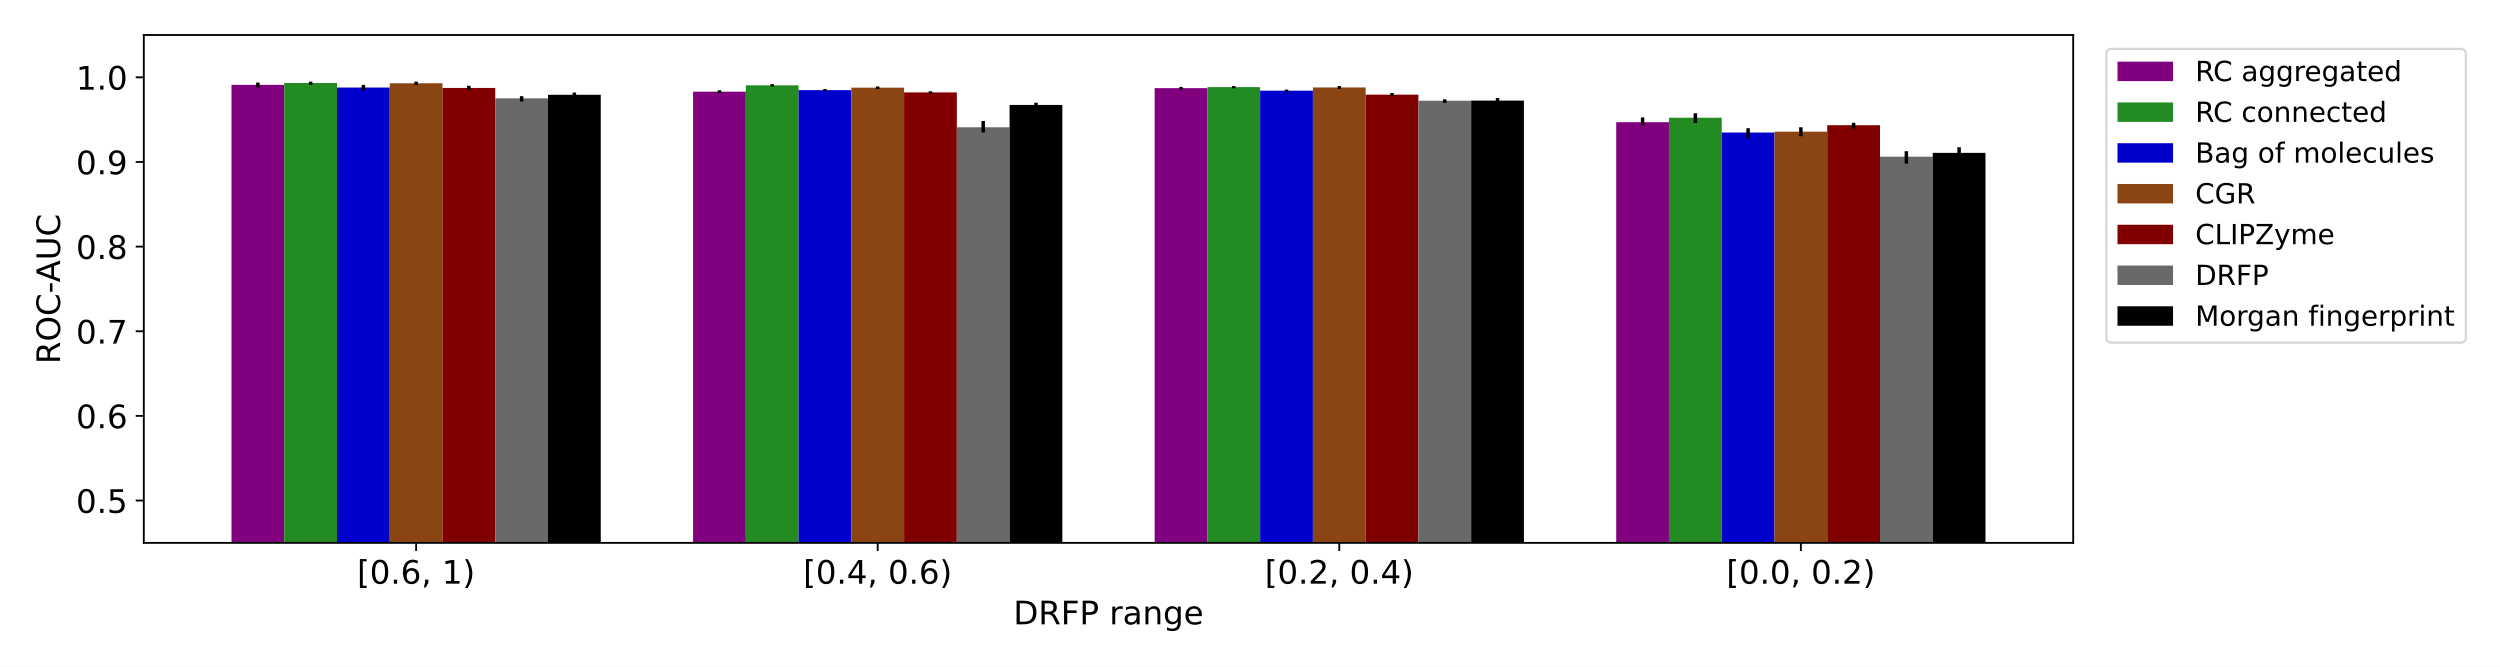
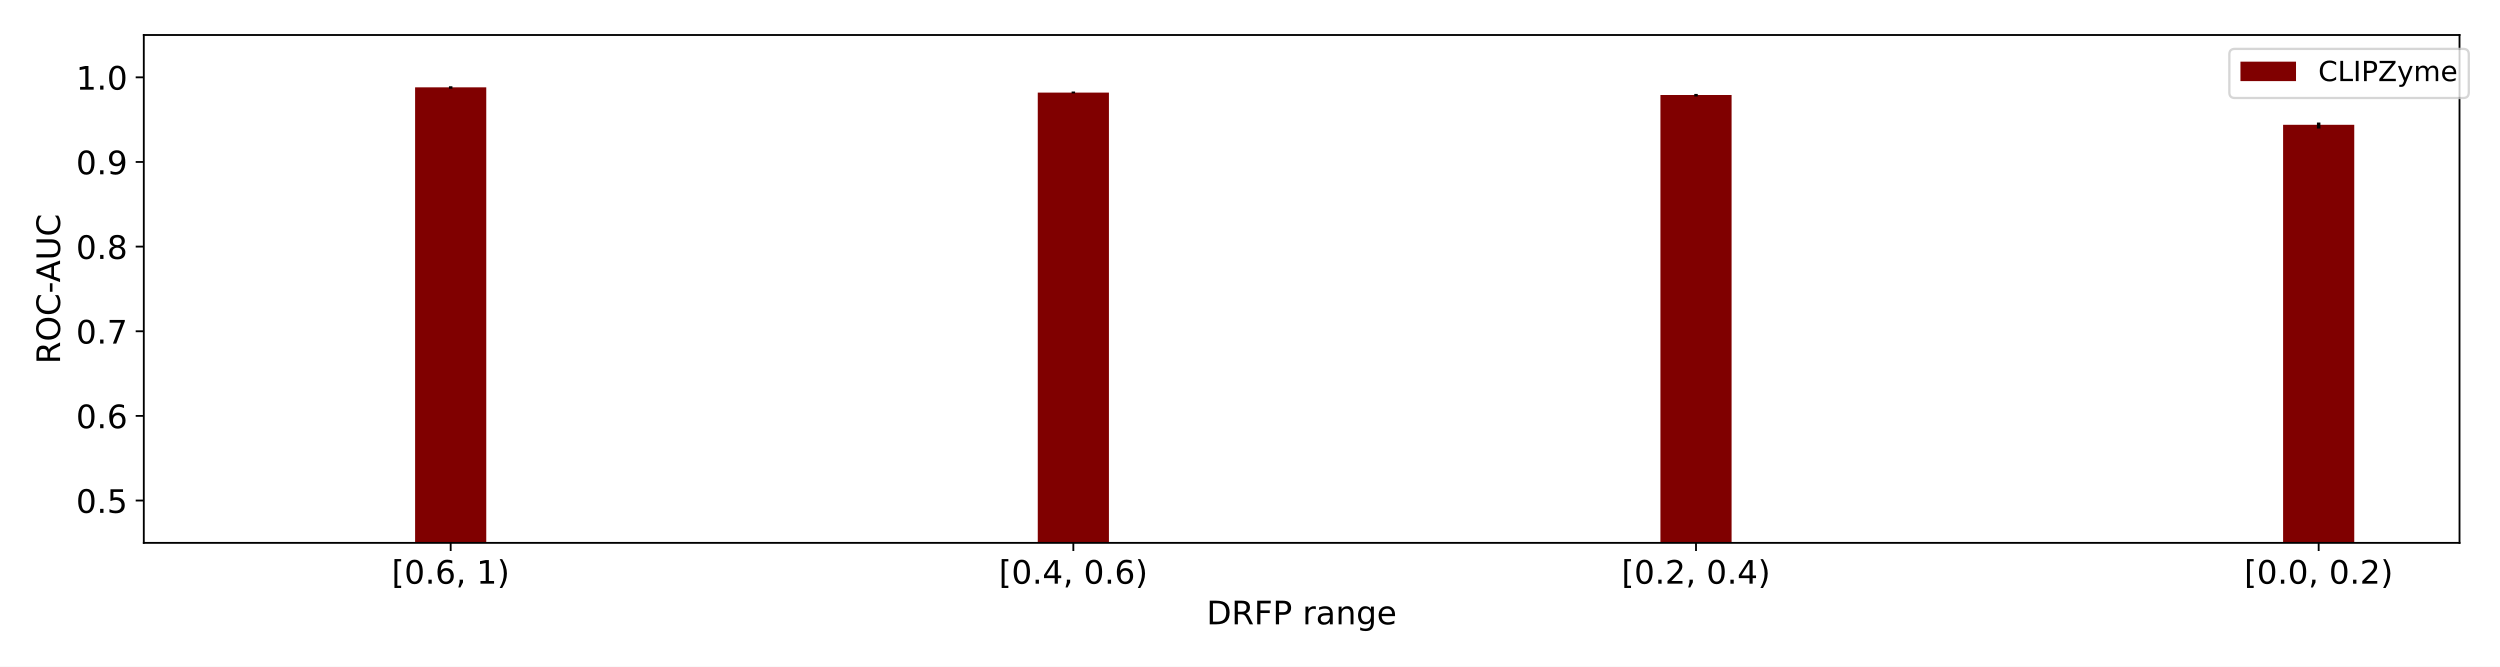
<svg xmlns="http://www.w3.org/2000/svg" xmlns:xlink="http://www.w3.org/1999/xlink" width="1080pt" height="288pt" viewBox="0 0 1080 288" version="1.1">
  <defs>
    <style type="text/css">*{stroke-linejoin: round; stroke-linecap: butt}</style>
  </defs>
  <g id="figure_1">
    <g id="patch_1">
      <path d="M 0 288  L 1080 288  L 1080 0  L 0 0  z " style="fill: #ffffff" />
    </g>
    <g id="axes_1">
      <g id="patch_2">
-         <path d="M 62.12 234.52  L 895.62 234.52  L 895.62 15.12  L 62.12 15.12  z " style="fill: #ffffff" />
+         <path d="M 62.12 234.52  L 1062.51 234.52  L 1062.51 15.12  L 62.12 15.12  z " style="fill: #ffffff" />
      </g>
      <g id="patch_3">
-         <path d="M 698.212 399.07  L 721.001 399.07  L 721.001 52.804  L 698.212 52.804  z " clip-path="url(#p84924cf7bd)" style="fill: #800080" />
+         <path d="M 986.296 399.07  L 1017.038 399.07  L 1017.038 53.912  L 986.296 53.912  z " clip-path="url(#p7d6e4e4ee0)" style="fill: #800000" />
      </g>
      <g id="patch_4">
-         <path d="M 721.001 399.07  L 743.79 399.07  L 743.79 50.875  L 721.001 50.875  z " clip-path="url(#p84924cf7bd)" style="fill: #228b22" />
+         <path d="M 717.305 399.07  L 748.047 399.07  L 748.047 41.035  L 717.305 41.035  z " clip-path="url(#p7d6e4e4ee0)" style="fill: #800000" />
      </g>
      <g id="patch_5">
-         <path d="M 743.79 399.07  L 766.578 399.07  L 766.578 57.248  L 743.79 57.248  z " clip-path="url(#p84924cf7bd)" style="fill: #0000cd" />
+         <path d="M 448.314 399.07  L 479.056 399.07  L 479.056 40.007  L 448.314 40.007  z " clip-path="url(#p7d6e4e4ee0)" style="fill: #800000" />
      </g>
      <g id="patch_6">
-         <path d="M 766.578 399.07  L 789.367 399.07  L 789.367 56.875  L 766.578 56.875  z " clip-path="url(#p84924cf7bd)" style="fill: #8b4513" />
+         <path d="M 179.323 399.07  L 210.065 399.07  L 210.065 37.727  L 179.323 37.727  z " clip-path="url(#p7d6e4e4ee0)" style="fill: #800000" />
      </g>
      <g id="patch_7">
-         <path d="M 789.367 399.07  L 812.156 399.07  L 812.156 54.09  L 789.367 54.09  z " clip-path="url(#p84924cf7bd)" style="fill: #800000" />
-       </g>
-       <g id="patch_8">
-         <path d="M 812.156 399.07  L 834.945 399.07  L 834.945 67.692  L 812.156 67.692  z " clip-path="url(#p84924cf7bd)" style="fill: #696969" />
-       </g>
-       <g id="patch_9">
-         <path d="M 834.945 399.07  L 857.734 399.07  L 857.734 66.034  L 834.945 66.034  z " clip-path="url(#p84924cf7bd)" />
-       </g>
-       <g id="patch_10">
-         <path d="M 498.81 399.07  L 521.599 399.07  L 521.599 38.067  L 498.81 38.067  z " clip-path="url(#p84924cf7bd)" style="fill: #800080" />
-       </g>
-       <g id="patch_11">
-         <path d="M 521.599 399.07  L 544.388 399.07  L 544.388 37.631  L 521.599 37.631  z " clip-path="url(#p84924cf7bd)" style="fill: #228b22" />
-       </g>
-       <g id="patch_12">
-         <path d="M 544.388 399.07  L 567.177 399.07  L 567.177 39.172  L 544.388 39.172  z " clip-path="url(#p84924cf7bd)" style="fill: #0000cd" />
-       </g>
-       <g id="patch_13">
-         <path d="M 567.177 399.07  L 589.965 399.07  L 589.965 37.776  L 567.177 37.776  z " clip-path="url(#p84924cf7bd)" style="fill: #8b4513" />
-       </g>
-       <g id="patch_14">
-         <path d="M 589.965 399.07  L 612.754 399.07  L 612.754 40.893  L 589.965 40.893  z " clip-path="url(#p84924cf7bd)" style="fill: #800000" />
-       </g>
-       <g id="patch_15">
-         <path d="M 612.754 399.07  L 635.543 399.07  L 635.543 43.509  L 612.754 43.509  z " clip-path="url(#p84924cf7bd)" style="fill: #696969" />
-       </g>
-       <g id="patch_16">
-         <path d="M 635.543 399.07  L 658.332 399.07  L 658.332 43.463  L 635.543 43.463  z " clip-path="url(#p84924cf7bd)" />
-       </g>
-       <g id="patch_17">
-         <path d="M 299.408 399.07  L 322.197 399.07  L 322.197 39.599  L 299.408 39.599  z " clip-path="url(#p84924cf7bd)" style="fill: #800080" />
-       </g>
-       <g id="patch_18">
-         <path d="M 322.197 399.07  L 344.986 399.07  L 344.986 36.864  L 322.197 36.864  z " clip-path="url(#p84924cf7bd)" style="fill: #228b22" />
-       </g>
-       <g id="patch_19">
-         <path d="M 344.986 399.07  L 367.775 399.07  L 367.775 38.934  L 344.986 38.934  z " clip-path="url(#p84924cf7bd)" style="fill: #0000cd" />
-       </g>
-       <g id="patch_20">
-         <path d="M 367.775 399.07  L 390.563 399.07  L 390.563 37.882  L 367.775 37.882  z " clip-path="url(#p84924cf7bd)" style="fill: #8b4513" />
-       </g>
-       <g id="patch_21">
-         <path d="M 390.563 399.07  L 413.352 399.07  L 413.352 39.915  L 390.563 39.915  z " clip-path="url(#p84924cf7bd)" style="fill: #800000" />
-       </g>
-       <g id="patch_22">
-         <path d="M 413.352 399.07  L 436.141 399.07  L 436.141 54.993  L 413.352 54.993  z " clip-path="url(#p84924cf7bd)" style="fill: #696969" />
-       </g>
-       <g id="patch_23">
-         <path d="M 436.141 399.07  L 458.93 399.07  L 458.93 45.342  L 436.141 45.342  z " clip-path="url(#p84924cf7bd)" />
-       </g>
-       <g id="patch_24">
-         <path d="M 100.006 399.07  L 122.795 399.07  L 122.795 36.672  L 100.006 36.672  z " clip-path="url(#p84924cf7bd)" style="fill: #800080" />
-       </g>
-       <g id="patch_25">
-         <path d="M 122.795 399.07  L 145.584 399.07  L 145.584 35.864  L 122.795 35.864  z " clip-path="url(#p84924cf7bd)" style="fill: #228b22" />
-       </g>
-       <g id="patch_26">
-         <path d="M 145.584 399.07  L 168.373 399.07  L 168.373 37.809  L 145.584 37.809  z " clip-path="url(#p84924cf7bd)" style="fill: #0000cd" />
-       </g>
-       <g id="patch_27">
-         <path d="M 168.373 399.07  L 191.162 399.07  L 191.162 35.985  L 168.373 35.985  z " clip-path="url(#p84924cf7bd)" style="fill: #8b4513" />
-       </g>
-       <g id="patch_28">
-         <path d="M 191.162 399.07  L 213.95 399.07  L 213.95 37.978  L 191.162 37.978  z " clip-path="url(#p84924cf7bd)" style="fill: #800000" />
-       </g>
-       <g id="patch_29">
-         <path d="M 213.95 399.07  L 236.739 399.07  L 236.739 42.492  L 213.95 42.492  z " clip-path="url(#p84924cf7bd)" style="fill: #696969" />
-       </g>
-       <g id="patch_30">
-         <path d="M 236.739 399.07  L 259.528 399.07  L 259.528 40.949  L 236.739 40.949  z " clip-path="url(#p84924cf7bd)" />
-       </g>
-       <g id="patch_31">
-         <path d="M 115.199 399.07  L 267.124 399.07  L 267.124 399.07  L 115.199 399.07  z " clip-path="url(#p84924cf7bd)" style="fill: #800080" />
-       </g>
-       <g id="patch_32">
-         <path d="M 115.199 399.07  L 267.124 399.07  L 267.124 399.07  L 115.199 399.07  z " clip-path="url(#p84924cf7bd)" style="fill: #228b22" />
-       </g>
-       <g id="patch_33">
-         <path d="M 115.199 399.07  L 267.124 399.07  L 267.124 399.07  L 115.199 399.07  z " clip-path="url(#p84924cf7bd)" style="fill: #0000cd" />
-       </g>
-       <g id="patch_34">
-         <path d="M 115.199 399.07  L 267.124 399.07  L 267.124 399.07  L 115.199 399.07  z " clip-path="url(#p84924cf7bd)" style="fill: #8b4513" />
-       </g>
-       <g id="patch_35">
-         <path d="M 115.199 399.07  L 267.124 399.07  L 267.124 399.07  L 115.199 399.07  z " clip-path="url(#p84924cf7bd)" style="fill: #800000" />
-       </g>
-       <g id="patch_36">
-         <path d="M 115.199 399.07  L 267.124 399.07  L 267.124 399.07  L 115.199 399.07  z " clip-path="url(#p84924cf7bd)" style="fill: #696969" />
-       </g>
-       <g id="patch_37">
-         <path d="M 115.199 399.07  L 267.124 399.07  L 267.124 399.07  L 115.199 399.07  z " clip-path="url(#p84924cf7bd)" />
+         <path d="M 107.592 399.07  L 312.538 399.07  L 312.538 399.07  L 107.592 399.07  z " clip-path="url(#p7d6e4e4ee0)" style="fill: #800000" />
      </g>
      <g id="matplotlib.axis_1">
        <g id="xtick_1">
          <g id="line2d_1">
            <defs>
-               <path id="m22690e7df3" d="M 0 0  L 0 3.5  " style="stroke: #000000; stroke-width: 0.8" />
-             </defs>
-             <g>
-               <use xlink:href="#m22690e7df3" x="179.767" y="234.52" style="stroke: #000000; stroke-width: 0.8" />
+               <path id="m04226df6e1" d="M 0 0  L 0 3.5  " style="stroke: #000000; stroke-width: 0.8" />
+             </defs>
+             <g>
+               <use xlink:href="#m04226df6e1" x="194.694" y="234.52" style="stroke: #000000; stroke-width: 0.8" />
            </g>
          </g>
          <g id="text_1">
-             <g transform="translate(154.2696 252.1578) scale(0.14 -0.14)">
+             <g transform="translate(169.1966 252.1578) scale(0.14 -0.14)">
              <defs>
                <path id="DejaVuSans-5b" d="M 550 4863  L 1875 4863  L 1875 4416  L 1125 4416  L 1125 -397  L 1875 -397  L 1875 -844  L 550 -844  L 550 4863  z " transform="scale(0.015625)" />
                <path id="DejaVuSans-30" d="M 2034 4250  Q 1547 4250 1301 3770  Q 1056 3291 1056 2328  Q 1056 1369 1301 889  Q 1547 409 2034 409  Q 2525 409 2770 889  Q 3016 1369 3016 2328  Q 3016 3291 2770 3770  Q 2525 4250 2034 4250  z M 2034 4750  Q 2819 4750 3233 4129  Q 3647 3509 3647 2328  Q 3647 1150 3233 529  Q 2819 -91 2034 -91  Q 1250 -91 836 529  Q 422 1150 422 2328  Q 422 3509 836 4129  Q 1250 4750 2034 4750  z " transform="scale(0.015625)" />
                <path id="DejaVuSans-2e" d="M 684 794  L 1344 794  L 1344 0  L 684 0  L 684 794  z " transform="scale(0.015625)" />
                <path id="DejaVuSans-36" d="M 2113 2584  Q 1688 2584 1439 2293  Q 1191 2003 1191 1497  Q 1191 994 1439 701  Q 1688 409 2113 409  Q 2538 409 2786 701  Q 3034 994 3034 1497  Q 3034 2003 2786 2293  Q 2538 2584 2113 2584  z M 3366 4563  L 3366 3988  Q 3128 4100 2886 4159  Q 2644 4219 2406 4219  Q 1781 4219 1451 3797  Q 1122 3375 1075 2522  Q 1259 2794 1537 2939  Q 1816 3084 2150 3084  Q 2853 3084 3261 2657  Q 3669 2231 3669 1497  Q 3669 778 3244 343  Q 2819 -91 2113 -91  Q 1303 -91 875 529  Q 447 1150 447 2328  Q 447 3434 972 4092  Q 1497 4750 2381 4750  Q 2619 4750 2861 4703  Q 3103 4656 3366 4563  z " transform="scale(0.015625)" />
                <path id="DejaVuSans-2c" d="M 750 794  L 1409 794  L 1409 256  L 897 -744  L 494 -744  L 750 256  L 750 794  z " transform="scale(0.015625)" />
                <path id="DejaVuSans-20" transform="scale(0.015625)" />
                <path id="DejaVuSans-31" d="M 794 531  L 1825 531  L 1825 4091  L 703 3866  L 703 4441  L 1819 4666  L 2450 4666  L 2450 531  L 3481 531  L 3481 0  L 794 0  L 794 531  z " transform="scale(0.015625)" />
                <path id="DejaVuSans-29" d="M 513 4856  L 1013 4856  Q 1481 4119 1714 3412  Q 1947 2706 1947 2009  Q 1947 1309 1714 600  Q 1481 -109 1013 -844  L 513 -844  Q 928 -128 1133 580  Q 1338 1288 1338 2009  Q 1338 2731 1133 3434  Q 928 4138 513 4856  z " transform="scale(0.015625)" />
              </defs>
              <use xlink:href="#DejaVuSans-5b" />
              <use xlink:href="#DejaVuSans-30" x="39.014" />
              <use xlink:href="#DejaVuSans-2e" x="102.637" />
              <use xlink:href="#DejaVuSans-36" x="134.424" />
              <use xlink:href="#DejaVuSans-2c" x="198.047" />
              <use xlink:href="#DejaVuSans-20" x="229.834" />
              <use xlink:href="#DejaVuSans-31" x="261.621" />
              <use xlink:href="#DejaVuSans-29" x="325.244" />
            </g>
          </g>
        </g>
        <g id="xtick_2">
          <g id="line2d_2">
            <g>
-               <use xlink:href="#m22690e7df3" x="379.169" y="234.52" style="stroke: #000000; stroke-width: 0.8" />
+               <use xlink:href="#m04226df6e1" x="463.685" y="234.52" style="stroke: #000000; stroke-width: 0.8" />
            </g>
          </g>
          <g id="text_2">
-             <g transform="translate(346.9931 252.1578) scale(0.14 -0.14)">
+             <g transform="translate(431.5091 252.1578) scale(0.14 -0.14)">
              <defs>
                <path id="DejaVuSans-34" d="M 2419 4116  L 825 1625  L 2419 1625  L 2419 4116  z M 2253 4666  L 3047 4666  L 3047 1625  L 3713 1625  L 3713 1100  L 3047 1100  L 3047 0  L 2419 0  L 2419 1100  L 313 1100  L 313 1709  L 2253 4666  z " transform="scale(0.015625)" />
              </defs>
              <use xlink:href="#DejaVuSans-5b" />
              <use xlink:href="#DejaVuSans-30" x="39.014" />
              <use xlink:href="#DejaVuSans-2e" x="102.637" />
              <use xlink:href="#DejaVuSans-34" x="134.424" />
              <use xlink:href="#DejaVuSans-2c" x="198.047" />
              <use xlink:href="#DejaVuSans-20" x="229.834" />
              <use xlink:href="#DejaVuSans-30" x="261.621" />
              <use xlink:href="#DejaVuSans-2e" x="325.244" />
              <use xlink:href="#DejaVuSans-36" x="357.031" />
              <use xlink:href="#DejaVuSans-29" x="420.654" />
            </g>
          </g>
        </g>
        <g id="xtick_3">
          <g id="line2d_3">
            <g>
-               <use xlink:href="#m22690e7df3" x="578.571" y="234.52" style="stroke: #000000; stroke-width: 0.8" />
+               <use xlink:href="#m04226df6e1" x="732.676" y="234.52" style="stroke: #000000; stroke-width: 0.8" />
            </g>
          </g>
          <g id="text_3">
-             <g transform="translate(546.395 252.1578) scale(0.14 -0.14)">
+             <g transform="translate(700.5 252.1578) scale(0.14 -0.14)">
              <defs>
                <path id="DejaVuSans-32" d="M 1228 531  L 3431 531  L 3431 0  L 469 0  L 469 531  Q 828 903 1448 1529  Q 2069 2156 2228 2338  Q 2531 2678 2651 2914  Q 2772 3150 2772 3378  Q 2772 3750 2511 3984  Q 2250 4219 1831 4219  Q 1534 4219 1204 4116  Q 875 4013 500 3803  L 500 4441  Q 881 4594 1212 4672  Q 1544 4750 1819 4750  Q 2544 4750 2975 4387  Q 3406 4025 3406 3419  Q 3406 3131 3298 2873  Q 3191 2616 2906 2266  Q 2828 2175 2409 1742  Q 1991 1309 1228 531  z " transform="scale(0.015625)" />
              </defs>
              <use xlink:href="#DejaVuSans-5b" />
              <use xlink:href="#DejaVuSans-30" x="39.014" />
              <use xlink:href="#DejaVuSans-2e" x="102.637" />
              <use xlink:href="#DejaVuSans-32" x="134.424" />
              <use xlink:href="#DejaVuSans-2c" x="198.047" />
              <use xlink:href="#DejaVuSans-20" x="229.834" />
              <use xlink:href="#DejaVuSans-30" x="261.621" />
              <use xlink:href="#DejaVuSans-2e" x="325.244" />
              <use xlink:href="#DejaVuSans-34" x="357.031" />
              <use xlink:href="#DejaVuSans-29" x="420.654" />
            </g>
          </g>
        </g>
        <g id="xtick_4">
          <g id="line2d_4">
            <g>
-               <use xlink:href="#m22690e7df3" x="777.973" y="234.52" style="stroke: #000000; stroke-width: 0.8" />
+               <use xlink:href="#m04226df6e1" x="1001.667" y="234.52" style="stroke: #000000; stroke-width: 0.8" />
            </g>
          </g>
          <g id="text_4">
-             <g transform="translate(745.7969 252.1578) scale(0.14 -0.14)">
+             <g transform="translate(969.4909 252.1578) scale(0.14 -0.14)">
              <use xlink:href="#DejaVuSans-5b" />
              <use xlink:href="#DejaVuSans-30" x="39.014" />
              <use xlink:href="#DejaVuSans-2e" x="102.637" />
              <use xlink:href="#DejaVuSans-30" x="134.424" />
              <use xlink:href="#DejaVuSans-2c" x="198.047" />
              <use xlink:href="#DejaVuSans-20" x="229.834" />
              <use xlink:href="#DejaVuSans-30" x="261.621" />
              <use xlink:href="#DejaVuSans-2e" x="325.244" />
              <use xlink:href="#DejaVuSans-32" x="357.031" />
              <use xlink:href="#DejaVuSans-29" x="420.654" />
            </g>
          </g>
        </g>
        <g id="text_5">
-           <g transform="translate(437.7898 269.7072) scale(0.14 -0.14)">
+           <g transform="translate(521.2348 269.7072) scale(0.14 -0.14)">
            <defs>
              <path id="DejaVuSans-44" d="M 1259 4147  L 1259 519  L 2022 519  Q 2988 519 3436 956  Q 3884 1394 3884 2338  Q 3884 3275 3436 3711  Q 2988 4147 2022 4147  L 1259 4147  z M 628 4666  L 1925 4666  Q 3281 4666 3915 4102  Q 4550 3538 4550 2338  Q 4550 1131 3912 565  Q 3275 0 1925 0  L 628 0  L 628 4666  z " transform="scale(0.015625)" />
              <path id="DejaVuSans-52" d="M 2841 2188  Q 3044 2119 3236 1894  Q 3428 1669 3622 1275  L 4263 0  L 3584 0  L 2988 1197  Q 2756 1666 2539 1819  Q 2322 1972 1947 1972  L 1259 1972  L 1259 0  L 628 0  L 628 4666  L 2053 4666  Q 2853 4666 3247 4331  Q 3641 3997 3641 3322  Q 3641 2881 3436 2590  Q 3231 2300 2841 2188  z M 1259 4147  L 1259 2491  L 2053 2491  Q 2509 2491 2742 2702  Q 2975 2913 2975 3322  Q 2975 3731 2742 3939  Q 2509 4147 2053 4147  L 1259 4147  z " transform="scale(0.015625)" />
              <path id="DejaVuSans-46" d="M 628 4666  L 3309 4666  L 3309 4134  L 1259 4134  L 1259 2759  L 3109 2759  L 3109 2228  L 1259 2228  L 1259 0  L 628 0  L 628 4666  z " transform="scale(0.015625)" />
              <path id="DejaVuSans-50" d="M 1259 4147  L 1259 2394  L 2053 2394  Q 2494 2394 2734 2622  Q 2975 2850 2975 3272  Q 2975 3691 2734 3919  Q 2494 4147 2053 4147  L 1259 4147  z M 628 4666  L 2053 4666  Q 2838 4666 3239 4311  Q 3641 3956 3641 3272  Q 3641 2581 3239 2228  Q 2838 1875 2053 1875  L 1259 1875  L 1259 0  L 628 0  L 628 4666  z " transform="scale(0.015625)" />
              <path id="DejaVuSans-72" d="M 2631 2963  Q 2534 3019 2420 3045  Q 2306 3072 2169 3072  Q 1681 3072 1420 2755  Q 1159 2438 1159 1844  L 1159 0  L 581 0  L 581 3500  L 1159 3500  L 1159 2956  Q 1341 3275 1631 3429  Q 1922 3584 2338 3584  Q 2397 3584 2469 3576  Q 2541 3569 2628 3553  L 2631 2963  z " transform="scale(0.015625)" />
              <path id="DejaVuSans-61" d="M 2194 1759  Q 1497 1759 1228 1600  Q 959 1441 959 1056  Q 959 750 1161 570  Q 1363 391 1709 391  Q 2188 391 2477 730  Q 2766 1069 2766 1631  L 2766 1759  L 2194 1759  z M 3341 1997  L 3341 0  L 2766 0  L 2766 531  Q 2569 213 2275 61  Q 1981 -91 1556 -91  Q 1019 -91 701 211  Q 384 513 384 1019  Q 384 1609 779 1909  Q 1175 2209 1959 2209  L 2766 2209  L 2766 2266  Q 2766 2663 2505 2880  Q 2244 3097 1772 3097  Q 1472 3097 1187 3025  Q 903 2953 641 2809  L 641 3341  Q 956 3463 1253 3523  Q 1550 3584 1831 3584  Q 2591 3584 2966 3190  Q 3341 2797 3341 1997  z " transform="scale(0.015625)" />
              <path id="DejaVuSans-6e" d="M 3513 2113  L 3513 0  L 2938 0  L 2938 2094  Q 2938 2591 2744 2837  Q 2550 3084 2163 3084  Q 1697 3084 1428 2787  Q 1159 2491 1159 1978  L 1159 0  L 581 0  L 581 3500  L 1159 3500  L 1159 2956  Q 1366 3272 1645 3428  Q 1925 3584 2291 3584  Q 2894 3584 3203 3211  Q 3513 2838 3513 2113  z " transform="scale(0.015625)" />
              <path id="DejaVuSans-67" d="M 2906 1791  Q 2906 2416 2648 2759  Q 2391 3103 1925 3103  Q 1463 3103 1205 2759  Q 947 2416 947 1791  Q 947 1169 1205 825  Q 1463 481 1925 481  Q 2391 481 2648 825  Q 2906 1169 2906 1791  z M 3481 434  Q 3481 -459 3084 -895  Q 2688 -1331 1869 -1331  Q 1566 -1331 1297 -1286  Q 1028 -1241 775 -1147  L 775 -588  Q 1028 -725 1275 -790  Q 1522 -856 1778 -856  Q 2344 -856 2625 -561  Q 2906 -266 2906 331  L 2906 616  Q 2728 306 2450 153  Q 2172 0 1784 0  Q 1141 0 747 490  Q 353 981 353 1791  Q 353 2603 747 3093  Q 1141 3584 1784 3584  Q 2172 3584 2450 3431  Q 2728 3278 2906 2969  L 2906 3500  L 3481 3500  L 3481 434  z " transform="scale(0.015625)" />
              <path id="DejaVuSans-65" d="M 3597 1894  L 3597 1613  L 953 1613  Q 991 1019 1311 708  Q 1631 397 2203 397  Q 2534 397 2845 478  Q 3156 559 3463 722  L 3463 178  Q 3153 47 2828 -22  Q 2503 -91 2169 -91  Q 1331 -91 842 396  Q 353 884 353 1716  Q 353 2575 817 3079  Q 1281 3584 2069 3584  Q 2775 3584 3186 3129  Q 3597 2675 3597 1894  z M 3022 2063  Q 3016 2534 2758 2815  Q 2500 3097 2075 3097  Q 1594 3097 1305 2825  Q 1016 2553 972 2059  L 3022 2063  z " transform="scale(0.015625)" />
            </defs>
            <use xlink:href="#DejaVuSans-44" />
            <use xlink:href="#DejaVuSans-52" x="77.002" />
            <use xlink:href="#DejaVuSans-46" x="146.484" />
            <use xlink:href="#DejaVuSans-50" x="204.004" />
            <use xlink:href="#DejaVuSans-20" x="264.307" />
            <use xlink:href="#DejaVuSans-72" x="296.094" />
            <use xlink:href="#DejaVuSans-61" x="337.207" />
            <use xlink:href="#DejaVuSans-6e" x="398.486" />
            <use xlink:href="#DejaVuSans-67" x="461.865" />
            <use xlink:href="#DejaVuSans-65" x="525.342" />
          </g>
        </g>
      </g>
      <g id="matplotlib.axis_2">
        <g id="ytick_1">
          <g id="line2d_5">
            <defs>
-               <path id="m039ba23122" d="M 0 0  L -3.5 0  " style="stroke: #000000; stroke-width: 0.8" />
-             </defs>
-             <g>
-               <use xlink:href="#m039ba23122" x="62.12" y="216.237" style="stroke: #000000; stroke-width: 0.8" />
+               <path id="mfb7dcf55f6" d="M 0 0  L -3.5 0  " style="stroke: #000000; stroke-width: 0.8" />
+             </defs>
+             <g>
+               <use xlink:href="#mfb7dcf55f6" x="62.12" y="216.237" style="stroke: #000000; stroke-width: 0.8" />
            </g>
          </g>
          <g id="text_6">
            <g transform="translate(32.85563 221.5556) scale(0.14 -0.14)">
              <defs>
                <path id="DejaVuSans-35" d="M 691 4666  L 3169 4666  L 3169 4134  L 1269 4134  L 1269 2991  Q 1406 3038 1543 3061  Q 1681 3084 1819 3084  Q 2600 3084 3056 2656  Q 3513 2228 3513 1497  Q 3513 744 3044 326  Q 2575 -91 1722 -91  Q 1428 -91 1123 -41  Q 819 9 494 109  L 494 744  Q 775 591 1075 516  Q 1375 441 1709 441  Q 2250 441 2565 725  Q 2881 1009 2881 1497  Q 2881 1984 2565 2268  Q 2250 2553 1709 2553  Q 1456 2553 1204 2497  Q 953 2441 691 2322  L 691 4666  z " transform="scale(0.015625)" />
              </defs>
              <use xlink:href="#DejaVuSans-30" />
              <use xlink:href="#DejaVuSans-2e" x="63.623" />
              <use xlink:href="#DejaVuSans-35" x="95.41" />
            </g>
          </g>
        </g>
        <g id="ytick_2">
          <g id="line2d_6">
            <g>
-               <use xlink:href="#m039ba23122" x="62.12" y="179.67" style="stroke: #000000; stroke-width: 0.8" />
+               <use xlink:href="#mfb7dcf55f6" x="62.12" y="179.67" style="stroke: #000000; stroke-width: 0.8" />
            </g>
          </g>
          <g id="text_7">
            <g transform="translate(32.85563 184.9889) scale(0.14 -0.14)">
              <use xlink:href="#DejaVuSans-30" />
              <use xlink:href="#DejaVuSans-2e" x="63.623" />
              <use xlink:href="#DejaVuSans-36" x="95.41" />
            </g>
          </g>
        </g>
        <g id="ytick_3">
          <g id="line2d_7">
            <g>
-               <use xlink:href="#m039ba23122" x="62.12" y="143.103" style="stroke: #000000; stroke-width: 0.8" />
+               <use xlink:href="#mfb7dcf55f6" x="62.12" y="143.103" style="stroke: #000000; stroke-width: 0.8" />
            </g>
          </g>
          <g id="text_8">
            <g transform="translate(32.85563 148.4222) scale(0.14 -0.14)">
              <defs>
                <path id="DejaVuSans-37" d="M 525 4666  L 3525 4666  L 3525 4397  L 1831 0  L 1172 0  L 2766 4134  L 525 4134  L 525 4666  z " transform="scale(0.015625)" />
              </defs>
              <use xlink:href="#DejaVuSans-30" />
              <use xlink:href="#DejaVuSans-2e" x="63.623" />
              <use xlink:href="#DejaVuSans-37" x="95.41" />
            </g>
          </g>
        </g>
        <g id="ytick_4">
          <g id="line2d_8">
            <g>
-               <use xlink:href="#m039ba23122" x="62.12" y="106.537" style="stroke: #000000; stroke-width: 0.8" />
+               <use xlink:href="#mfb7dcf55f6" x="62.12" y="106.537" style="stroke: #000000; stroke-width: 0.8" />
            </g>
          </g>
          <g id="text_9">
            <g transform="translate(32.85563 111.8556) scale(0.14 -0.14)">
              <defs>
                <path id="DejaVuSans-38" d="M 2034 2216  Q 1584 2216 1326 1975  Q 1069 1734 1069 1313  Q 1069 891 1326 650  Q 1584 409 2034 409  Q 2484 409 2743 651  Q 3003 894 3003 1313  Q 3003 1734 2745 1975  Q 2488 2216 2034 2216  z M 1403 2484  Q 997 2584 770 2862  Q 544 3141 544 3541  Q 544 4100 942 4425  Q 1341 4750 2034 4750  Q 2731 4750 3128 4425  Q 3525 4100 3525 3541  Q 3525 3141 3298 2862  Q 3072 2584 2669 2484  Q 3125 2378 3379 2068  Q 3634 1759 3634 1313  Q 3634 634 3220 271  Q 2806 -91 2034 -91  Q 1263 -91 848 271  Q 434 634 434 1313  Q 434 1759 690 2068  Q 947 2378 1403 2484  z M 1172 3481  Q 1172 3119 1398 2916  Q 1625 2713 2034 2713  Q 2441 2713 2670 2916  Q 2900 3119 2900 3481  Q 2900 3844 2670 4047  Q 2441 4250 2034 4250  Q 1625 4250 1398 4047  Q 1172 3844 1172 3481  z " transform="scale(0.015625)" />
              </defs>
              <use xlink:href="#DejaVuSans-30" />
              <use xlink:href="#DejaVuSans-2e" x="63.623" />
              <use xlink:href="#DejaVuSans-38" x="95.41" />
            </g>
          </g>
        </g>
        <g id="ytick_5">
          <g id="line2d_9">
            <g>
-               <use xlink:href="#m039ba23122" x="62.12" y="69.97" style="stroke: #000000; stroke-width: 0.8" />
+               <use xlink:href="#mfb7dcf55f6" x="62.12" y="69.97" style="stroke: #000000; stroke-width: 0.8" />
            </g>
          </g>
          <g id="text_10">
            <g transform="translate(32.85563 75.28891) scale(0.14 -0.14)">
              <defs>
                <path id="DejaVuSans-39" d="M 703 97  L 703 672  Q 941 559 1184 500  Q 1428 441 1663 441  Q 2288 441 2617 861  Q 2947 1281 2994 2138  Q 2813 1869 2534 1725  Q 2256 1581 1919 1581  Q 1219 1581 811 2004  Q 403 2428 403 3163  Q 403 3881 828 4315  Q 1253 4750 1959 4750  Q 2769 4750 3195 4129  Q 3622 3509 3622 2328  Q 3622 1225 3098 567  Q 2575 -91 1691 -91  Q 1453 -91 1209 -44  Q 966 3 703 97  z M 1959 2075  Q 2384 2075 2632 2365  Q 2881 2656 2881 3163  Q 2881 3666 2632 3958  Q 2384 4250 1959 4250  Q 1534 4250 1286 3958  Q 1038 3666 1038 3163  Q 1038 2656 1286 2365  Q 1534 2075 1959 2075  z " transform="scale(0.015625)" />
              </defs>
              <use xlink:href="#DejaVuSans-30" />
              <use xlink:href="#DejaVuSans-2e" x="63.623" />
              <use xlink:href="#DejaVuSans-39" x="95.41" />
            </g>
          </g>
        </g>
        <g id="ytick_6">
          <g id="line2d_10">
            <g>
-               <use xlink:href="#m039ba23122" x="62.12" y="33.403" style="stroke: #000000; stroke-width: 0.8" />
+               <use xlink:href="#mfb7dcf55f6" x="62.12" y="33.403" style="stroke: #000000; stroke-width: 0.8" />
            </g>
          </g>
          <g id="text_11">
            <g transform="translate(32.85563 38.72224) scale(0.14 -0.14)">
              <use xlink:href="#DejaVuSans-31" />
              <use xlink:href="#DejaVuSans-2e" x="63.623" />
              <use xlink:href="#DejaVuSans-30" x="95.41" />
            </g>
          </g>
        </g>
        <g id="text_12">
          <g transform="translate(25.94406 157.2497) rotate(-90) scale(0.14 -0.14)">
            <defs>
              <path id="DejaVuSans-4f" d="M 2522 4238  Q 1834 4238 1429 3725  Q 1025 3213 1025 2328  Q 1025 1447 1429 934  Q 1834 422 2522 422  Q 3209 422 3611 934  Q 4013 1447 4013 2328  Q 4013 3213 3611 3725  Q 3209 4238 2522 4238  z M 2522 4750  Q 3503 4750 4090 4092  Q 4678 3434 4678 2328  Q 4678 1225 4090 567  Q 3503 -91 2522 -91  Q 1538 -91 948 565  Q 359 1222 359 2328  Q 359 3434 948 4092  Q 1538 4750 2522 4750  z " transform="scale(0.015625)" />
              <path id="DejaVuSans-43" d="M 4122 4306  L 4122 3641  Q 3803 3938 3442 4084  Q 3081 4231 2675 4231  Q 1875 4231 1450 3742  Q 1025 3253 1025 2328  Q 1025 1406 1450 917  Q 1875 428 2675 428  Q 3081 428 3442 575  Q 3803 722 4122 1019  L 4122 359  Q 3791 134 3420 21  Q 3050 -91 2638 -91  Q 1578 -91 968 557  Q 359 1206 359 2328  Q 359 3453 968 4101  Q 1578 4750 2638 4750  Q 3056 4750 3426 4639  Q 3797 4528 4122 4306  z " transform="scale(0.015625)" />
              <path id="DejaVuSans-2d" d="M 313 2009  L 1997 2009  L 1997 1497  L 313 1497  L 313 2009  z " transform="scale(0.015625)" />
              <path id="DejaVuSans-41" d="M 2188 4044  L 1331 1722  L 3047 1722  L 2188 4044  z M 1831 4666  L 2547 4666  L 4325 0  L 3669 0  L 3244 1197  L 1141 1197  L 716 0  L 50 0  L 1831 4666  z " transform="scale(0.015625)" />
              <path id="DejaVuSans-55" d="M 556 4666  L 1191 4666  L 1191 1831  Q 1191 1081 1462 751  Q 1734 422 2344 422  Q 2950 422 3222 751  Q 3494 1081 3494 1831  L 3494 4666  L 4128 4666  L 4128 1753  Q 4128 841 3676 375  Q 3225 -91 2344 -91  Q 1459 -91 1007 375  Q 556 841 556 1753  L 556 4666  z " transform="scale(0.015625)" />
            </defs>
            <use xlink:href="#DejaVuSans-52" />
            <use xlink:href="#DejaVuSans-4f" x="69.482" />
            <use xlink:href="#DejaVuSans-43" x="148.193" />
            <use xlink:href="#DejaVuSans-2d" x="218.018" />
            <use xlink:href="#DejaVuSans-41" x="251.852" />
            <use xlink:href="#DejaVuSans-55" x="320.26" />
            <use xlink:href="#DejaVuSans-43" x="393.453" />
          </g>
        </g>
      </g>
      <g id="LineCollection_1">
-         <path d="M 709.606 54.166  L 709.606 50.744  " clip-path="url(#p84924cf7bd)" style="fill: none; stroke: #000000; stroke-width: 1.5" />
+         <path d="M 1001.667 55.536  L 1001.667 52.938  " clip-path="url(#p7d6e4e4ee0)" style="fill: none; stroke: #000000; stroke-width: 1.5" />
      </g>
      <g id="LineCollection_2">
-         <path d="M 732.395 53.145  L 732.395 48.942  " clip-path="url(#p84924cf7bd)" style="fill: none; stroke: #000000; stroke-width: 1.5" />
+         <path d="M 732.676 41.671  L 732.676 40.572  " clip-path="url(#p7d6e4e4ee0)" style="fill: none; stroke: #000000; stroke-width: 1.5" />
      </g>
      <g id="LineCollection_3">
-         <path d="M 755.184 59.719  L 755.184 55.374  " clip-path="url(#p84924cf7bd)" style="fill: none; stroke: #000000; stroke-width: 1.5" />
+         <path d="M 463.685 40.36  L 463.685 39.534  " clip-path="url(#p7d6e4e4ee0)" style="fill: none; stroke: #000000; stroke-width: 1.5" />
      </g>
      <g id="LineCollection_4">
-         <path d="M 777.973 58.847  L 777.973 54.977  " clip-path="url(#p84924cf7bd)" style="fill: none; stroke: #000000; stroke-width: 1.5" />
-       </g>
-       <g id="LineCollection_5">
-         <path d="M 800.762 55.527  L 800.762 53.041  " clip-path="url(#p84924cf7bd)" style="fill: none; stroke: #000000; stroke-width: 1.5" />
-       </g>
-       <g id="LineCollection_6">
-         <path d="M 823.55 70.683  L 823.55 65.327  " clip-path="url(#p84924cf7bd)" style="fill: none; stroke: #000000; stroke-width: 1.5" />
-       </g>
-       <g id="LineCollection_7">
-         <path d="M 846.339 68.378  L 846.339 63.599  " clip-path="url(#p84924cf7bd)" style="fill: none; stroke: #000000; stroke-width: 1.5" />
-       </g>
-       <g id="LineCollection_8">
-         <path d="M 510.205 38.663  L 510.205 37.556  " clip-path="url(#p84924cf7bd)" style="fill: none; stroke: #000000; stroke-width: 1.5" />
-       </g>
-       <g id="LineCollection_9">
-         <path d="M 532.993 38.139  L 532.993 37.193  " clip-path="url(#p84924cf7bd)" style="fill: none; stroke: #000000; stroke-width: 1.5" />
-       </g>
-       <g id="LineCollection_10">
-         <path d="M 555.782 39.835  L 555.782 38.694  " clip-path="url(#p84924cf7bd)" style="fill: none; stroke: #000000; stroke-width: 1.5" />
-       </g>
-       <g id="LineCollection_11">
-         <path d="M 578.571 38.394  L 578.571 37.182  " clip-path="url(#p84924cf7bd)" style="fill: none; stroke: #000000; stroke-width: 1.5" />
-       </g>
-       <g id="LineCollection_12">
-         <path d="M 601.36 41.56  L 601.36 40.185  " clip-path="url(#p84924cf7bd)" style="fill: none; stroke: #000000; stroke-width: 1.5" />
-       </g>
-       <g id="LineCollection_13">
-         <path d="M 624.149 44.461  L 624.149 42.902  " clip-path="url(#p84924cf7bd)" style="fill: none; stroke: #000000; stroke-width: 1.5" />
-       </g>
-       <g id="LineCollection_14">
-         <path d="M 646.937 44.318  L 646.937 42.344  " clip-path="url(#p84924cf7bd)" style="fill: none; stroke: #000000; stroke-width: 1.5" />
-       </g>
-       <g id="LineCollection_15">
-         <path d="M 310.803 40.198  L 310.803 39.029  " clip-path="url(#p84924cf7bd)" style="fill: none; stroke: #000000; stroke-width: 1.5" />
-       </g>
-       <g id="LineCollection_16">
-         <path d="M 333.591 37.393  L 333.591 36.358  " clip-path="url(#p84924cf7bd)" style="fill: none; stroke: #000000; stroke-width: 1.5" />
-       </g>
-       <g id="LineCollection_17">
-         <path d="M 356.38 39.495  L 356.38 38.454  " clip-path="url(#p84924cf7bd)" style="fill: none; stroke: #000000; stroke-width: 1.5" />
-       </g>
-       <g id="LineCollection_18">
-         <path d="M 379.169 38.439  L 379.169 37.353  " clip-path="url(#p84924cf7bd)" style="fill: none; stroke: #000000; stroke-width: 1.5" />
-       </g>
-       <g id="LineCollection_19">
-         <path d="M 401.958 40.481  L 401.958 39.425  " clip-path="url(#p84924cf7bd)" style="fill: none; stroke: #000000; stroke-width: 1.5" />
-       </g>
-       <g id="LineCollection_20">
-         <path d="M 424.747 57.217  L 424.747 52.276  " clip-path="url(#p84924cf7bd)" style="fill: none; stroke: #000000; stroke-width: 1.5" />
-       </g>
-       <g id="LineCollection_21">
-         <path d="M 447.535 46.619  L 447.535 44.395  " clip-path="url(#p84924cf7bd)" style="fill: none; stroke: #000000; stroke-width: 1.5" />
-       </g>
-       <g id="LineCollection_22">
-         <path d="M 111.401 37.771  L 111.401 35.669  " clip-path="url(#p84924cf7bd)" style="fill: none; stroke: #000000; stroke-width: 1.5" />
-       </g>
-       <g id="LineCollection_23">
-         <path d="M 134.19 36.721  L 134.19 35.267  " clip-path="url(#p84924cf7bd)" style="fill: none; stroke: #000000; stroke-width: 1.5" />
-       </g>
-       <g id="LineCollection_24">
-         <path d="M 156.978 39.034  L 156.978 36.699  " clip-path="url(#p84924cf7bd)" style="fill: none; stroke: #000000; stroke-width: 1.5" />
-       </g>
-       <g id="LineCollection_25">
-         <path d="M 179.767 36.688  L 179.767 35.286  " clip-path="url(#p84924cf7bd)" style="fill: none; stroke: #000000; stroke-width: 1.5" />
-       </g>
-       <g id="LineCollection_26">
-         <path d="M 202.556 38.808  L 202.556 37.055  " clip-path="url(#p84924cf7bd)" style="fill: none; stroke: #000000; stroke-width: 1.5" />
-       </g>
-       <g id="LineCollection_27">
-         <path d="M 225.345 43.863  L 225.345 41.567  " clip-path="url(#p84924cf7bd)" style="fill: none; stroke: #000000; stroke-width: 1.5" />
-       </g>
-       <g id="LineCollection_28">
-         <path d="M 248.133 42.117  L 248.133 39.988  " clip-path="url(#p84924cf7bd)" style="fill: none; stroke: #000000; stroke-width: 1.5" />
-       </g>
-       <g id="patch_38">
+         <path d="M 194.694 38.302  L 194.694 37.281  " clip-path="url(#p7d6e4e4ee0)" style="fill: none; stroke: #000000; stroke-width: 1.5" />
+       </g>
+       <g id="patch_8">
        <path d="M 62.12 234.52  L 62.12 15.12  " style="fill: none; stroke: #000000; stroke-width: 0.8; stroke-linejoin: miter; stroke-linecap: square" />
      </g>
-       <g id="patch_39">
-         <path d="M 895.62 234.52  L 895.62 15.12  " style="fill: none; stroke: #000000; stroke-width: 0.8; stroke-linejoin: miter; stroke-linecap: square" />
-       </g>
-       <g id="patch_40">
-         <path d="M 62.12 234.52  L 895.62 234.52  " style="fill: none; stroke: #000000; stroke-width: 0.8; stroke-linejoin: miter; stroke-linecap: square" />
-       </g>
-       <g id="patch_41">
-         <path d="M 62.12 15.12  L 895.62 15.12  " style="fill: none; stroke: #000000; stroke-width: 0.8; stroke-linejoin: miter; stroke-linecap: square" />
+       <g id="patch_9">
+         <path d="M 1062.51 234.52  L 1062.51 15.12  " style="fill: none; stroke: #000000; stroke-width: 0.8; stroke-linejoin: miter; stroke-linecap: square" />
+       </g>
+       <g id="patch_10">
+         <path d="M 62.12 234.52  L 1062.51 234.52  " style="fill: none; stroke: #000000; stroke-width: 0.8; stroke-linejoin: miter; stroke-linecap: square" />
+       </g>
+       <g id="patch_11">
+         <path d="M 62.12 15.12  L 1062.51 15.12  " style="fill: none; stroke: #000000; stroke-width: 0.8; stroke-linejoin: miter; stroke-linecap: square" />
      </g>
      <g id="legend_1">
-         <g id="patch_42">
-           <path d="M 912.355 148.016  L 1062.858 148.016  Q 1065.257 148.016 1065.257 145.616  L 1065.257 23.52  Q 1065.257 21.12 1062.858 21.12  L 912.355 21.12  Q 909.955 21.12 909.955 23.52  L 909.955 145.616  Q 909.955 148.016 912.355 148.016  z " style="fill: #ffffff; opacity: 0.8; stroke: #cccccc; stroke-linejoin: miter" />
-         </g>
-         <g id="patch_43">
-           <path d="M 914.755 35.038  L 938.755 35.038  L 938.755 26.638  L 914.755 26.638  z " style="fill: #800080" />
+         <g id="patch_12">
+           <path d="M 965.478 42.334  L 1064.114 42.334  Q 1066.514 42.334 1066.514 39.934  L 1066.514 23.52  Q 1066.514 21.12 1064.114 21.12  L 965.478 21.12  Q 963.078 21.12 963.078 23.52  L 963.078 39.934  Q 963.078 42.334 965.478 42.334  z " style="fill: #ffffff; opacity: 0.8; stroke: #cccccc; stroke-linejoin: miter" />
+         </g>
+         <g id="patch_13">
+           <path d="M 967.878 35.038  L 991.878 35.038  L 991.878 26.638  L 967.878 26.638  z " style="fill: #800000" />
        </g>
        <g id="text_13">
-           <g transform="translate(948.355 35.03813) scale(0.12 -0.12)">
-             <defs>
-               <path id="DejaVuSans-74" d="M 1172 4494  L 1172 3500  L 2356 3500  L 2356 3053  L 1172 3053  L 1172 1153  Q 1172 725 1289 603  Q 1406 481 1766 481  L 2356 481  L 2356 0  L 1766 0  Q 1100 0 847 248  Q 594 497 594 1153  L 594 3053  L 172 3053  L 172 3500  L 594 3500  L 594 4494  L 1172 4494  z " transform="scale(0.015625)" />
-               <path id="DejaVuSans-64" d="M 2906 2969  L 2906 4863  L 3481 4863  L 3481 0  L 2906 0  L 2906 525  Q 2725 213 2448 61  Q 2172 -91 1784 -91  Q 1150 -91 751 415  Q 353 922 353 1747  Q 353 2572 751 3078  Q 1150 3584 1784 3584  Q 2172 3584 2448 3432  Q 2725 3281 2906 2969  z M 947 1747  Q 947 1113 1208 752  Q 1469 391 1925 391  Q 2381 391 2643 752  Q 2906 1113 2906 1747  Q 2906 2381 2643 2742  Q 2381 3103 1925 3103  Q 1469 3103 1208 2742  Q 947 2381 947 1747  z " transform="scale(0.015625)" />
-             </defs>
-             <use xlink:href="#DejaVuSans-52" />
-             <use xlink:href="#DejaVuSans-43" x="64.482" />
-             <use xlink:href="#DejaVuSans-20" x="134.307" />
-             <use xlink:href="#DejaVuSans-61" x="166.094" />
-             <use xlink:href="#DejaVuSans-67" x="227.373" />
-             <use xlink:href="#DejaVuSans-67" x="290.85" />
-             <use xlink:href="#DejaVuSans-72" x="354.326" />
-             <use xlink:href="#DejaVuSans-65" x="393.189" />
-             <use xlink:href="#DejaVuSans-67" x="454.713" />
-             <use xlink:href="#DejaVuSans-61" x="518.189" />
-             <use xlink:href="#DejaVuSans-74" x="579.469" />
-             <use xlink:href="#DejaVuSans-65" x="618.678" />
-             <use xlink:href="#DejaVuSans-64" x="680.201" />
-           </g>
-         </g>
-         <g id="patch_44">
-           <path d="M 914.755 52.652  L 938.755 52.652  L 938.755 44.252  L 914.755 44.252  z " style="fill: #228b22" />
-         </g>
-         <g id="text_14">
-           <g transform="translate(948.355 52.65187) scale(0.12 -0.12)">
-             <defs>
-               <path id="DejaVuSans-63" d="M 3122 3366  L 3122 2828  Q 2878 2963 2633 3030  Q 2388 3097 2138 3097  Q 1578 3097 1268 2742  Q 959 2388 959 1747  Q 959 1106 1268 751  Q 1578 397 2138 397  Q 2388 397 2633 464  Q 2878 531 3122 666  L 3122 134  Q 2881 22 2623 -34  Q 2366 -91 2075 -91  Q 1284 -91 818 406  Q 353 903 353 1747  Q 353 2603 823 3093  Q 1294 3584 2113 3584  Q 2378 3584 2631 3529  Q 2884 3475 3122 3366  z " transform="scale(0.015625)" />
-               <path id="DejaVuSans-6f" d="M 1959 3097  Q 1497 3097 1228 2736  Q 959 2375 959 1747  Q 959 1119 1226 758  Q 1494 397 1959 397  Q 2419 397 2687 759  Q 2956 1122 2956 1747  Q 2956 2369 2687 2733  Q 2419 3097 1959 3097  z M 1959 3584  Q 2709 3584 3137 3096  Q 3566 2609 3566 1747  Q 3566 888 3137 398  Q 2709 -91 1959 -91  Q 1206 -91 779 398  Q 353 888 353 1747  Q 353 2609 779 3096  Q 1206 3584 1959 3584  z " transform="scale(0.015625)" />
-             </defs>
-             <use xlink:href="#DejaVuSans-52" />
-             <use xlink:href="#DejaVuSans-43" x="64.482" />
-             <use xlink:href="#DejaVuSans-20" x="134.307" />
-             <use xlink:href="#DejaVuSans-63" x="166.094" />
-             <use xlink:href="#DejaVuSans-6f" x="221.074" />
-             <use xlink:href="#DejaVuSans-6e" x="282.256" />
-             <use xlink:href="#DejaVuSans-6e" x="345.635" />
-             <use xlink:href="#DejaVuSans-65" x="409.014" />
-             <use xlink:href="#DejaVuSans-63" x="470.537" />
-             <use xlink:href="#DejaVuSans-74" x="525.518" />
-             <use xlink:href="#DejaVuSans-65" x="564.727" />
-             <use xlink:href="#DejaVuSans-64" x="626.25" />
-           </g>
-         </g>
-         <g id="patch_45">
-           <path d="M 914.755 70.266  L 938.755 70.266  L 938.755 61.866  L 914.755 61.866  z " style="fill: #0000cd" />
-         </g>
-         <g id="text_15">
-           <g transform="translate(948.355 70.26562) scale(0.12 -0.12)">
-             <defs>
-               <path id="DejaVuSans-42" d="M 1259 2228  L 1259 519  L 2272 519  Q 2781 519 3026 730  Q 3272 941 3272 1375  Q 3272 1813 3026 2020  Q 2781 2228 2272 2228  L 1259 2228  z M 1259 4147  L 1259 2741  L 2194 2741  Q 2656 2741 2882 2914  Q 3109 3088 3109 3444  Q 3109 3797 2882 3972  Q 2656 4147 2194 4147  L 1259 4147  z M 628 4666  L 2241 4666  Q 2963 4666 3353 4366  Q 3744 4066 3744 3513  Q 3744 3084 3544 2831  Q 3344 2578 2956 2516  Q 3422 2416 3680 2098  Q 3938 1781 3938 1306  Q 3938 681 3513 340  Q 3088 0 2303 0  L 628 0  L 628 4666  z " transform="scale(0.015625)" />
-               <path id="DejaVuSans-66" d="M 2375 4863  L 2375 4384  L 1825 4384  Q 1516 4384 1395 4259  Q 1275 4134 1275 3809  L 1275 3500  L 2222 3500  L 2222 3053  L 1275 3053  L 1275 0  L 697 0  L 697 3053  L 147 3053  L 147 3500  L 697 3500  L 697 3744  Q 697 4328 969 4595  Q 1241 4863 1831 4863  L 2375 4863  z " transform="scale(0.015625)" />
-               <path id="DejaVuSans-6d" d="M 3328 2828  Q 3544 3216 3844 3400  Q 4144 3584 4550 3584  Q 5097 3584 5394 3201  Q 5691 2819 5691 2113  L 5691 0  L 5113 0  L 5113 2094  Q 5113 2597 4934 2840  Q 4756 3084 4391 3084  Q 3944 3084 3684 2787  Q 3425 2491 3425 1978  L 3425 0  L 2847 0  L 2847 2094  Q 2847 2600 2669 2842  Q 2491 3084 2119 3084  Q 1678 3084 1418 2786  Q 1159 2488 1159 1978  L 1159 0  L 581 0  L 581 3500  L 1159 3500  L 1159 2956  Q 1356 3278 1631 3431  Q 1906 3584 2284 3584  Q 2666 3584 2933 3390  Q 3200 3197 3328 2828  z " transform="scale(0.015625)" />
-               <path id="DejaVuSans-6c" d="M 603 4863  L 1178 4863  L 1178 0  L 603 0  L 603 4863  z " transform="scale(0.015625)" />
-               <path id="DejaVuSans-75" d="M 544 1381  L 544 3500  L 1119 3500  L 1119 1403  Q 1119 906 1312 657  Q 1506 409 1894 409  Q 2359 409 2629 706  Q 2900 1003 2900 1516  L 2900 3500  L 3475 3500  L 3475 0  L 2900 0  L 2900 538  Q 2691 219 2414 64  Q 2138 -91 1772 -91  Q 1169 -91 856 284  Q 544 659 544 1381  z M 1991 3584  L 1991 3584  z " transform="scale(0.015625)" />
-               <path id="DejaVuSans-73" d="M 2834 3397  L 2834 2853  Q 2591 2978 2328 3040  Q 2066 3103 1784 3103  Q 1356 3103 1142 2972  Q 928 2841 928 2578  Q 928 2378 1081 2264  Q 1234 2150 1697 2047  L 1894 2003  Q 2506 1872 2764 1633  Q 3022 1394 3022 966  Q 3022 478 2636 193  Q 2250 -91 1575 -91  Q 1294 -91 989 -36  Q 684 19 347 128  L 347 722  Q 666 556 975 473  Q 1284 391 1588 391  Q 1994 391 2212 530  Q 2431 669 2431 922  Q 2431 1156 2273 1281  Q 2116 1406 1581 1522  L 1381 1569  Q 847 1681 609 1914  Q 372 2147 372 2553  Q 372 3047 722 3315  Q 1072 3584 1716 3584  Q 2034 3584 2315 3537  Q 2597 3491 2834 3397  z " transform="scale(0.015625)" />
-             </defs>
-             <use xlink:href="#DejaVuSans-42" />
-             <use xlink:href="#DejaVuSans-61" x="68.604" />
-             <use xlink:href="#DejaVuSans-67" x="129.883" />
-             <use xlink:href="#DejaVuSans-20" x="193.359" />
-             <use xlink:href="#DejaVuSans-6f" x="225.146" />
-             <use xlink:href="#DejaVuSans-66" x="286.328" />
-             <use xlink:href="#DejaVuSans-20" x="321.533" />
-             <use xlink:href="#DejaVuSans-6d" x="353.32" />
-             <use xlink:href="#DejaVuSans-6f" x="450.732" />
-             <use xlink:href="#DejaVuSans-6c" x="511.914" />
-             <use xlink:href="#DejaVuSans-65" x="539.697" />
-             <use xlink:href="#DejaVuSans-63" x="601.221" />
-             <use xlink:href="#DejaVuSans-75" x="656.201" />
-             <use xlink:href="#DejaVuSans-6c" x="719.58" />
-             <use xlink:href="#DejaVuSans-65" x="747.363" />
-             <use xlink:href="#DejaVuSans-73" x="808.887" />
-           </g>
-         </g>
-         <g id="patch_46">
-           <path d="M 914.755 87.879  L 938.755 87.879  L 938.755 79.479  L 914.755 79.479  z " style="fill: #8b4513" />
-         </g>
-         <g id="text_16">
-           <g transform="translate(948.355 87.87937) scale(0.12 -0.12)">
-             <defs>
-               <path id="DejaVuSans-47" d="M 3809 666  L 3809 1919  L 2778 1919  L 2778 2438  L 4434 2438  L 4434 434  Q 4069 175 3628 42  Q 3188 -91 2688 -91  Q 1594 -91 976 548  Q 359 1188 359 2328  Q 359 3472 976 4111  Q 1594 4750 2688 4750  Q 3144 4750 3555 4637  Q 3966 4525 4313 4306  L 4313 3634  Q 3963 3931 3569 4081  Q 3175 4231 2741 4231  Q 1884 4231 1454 3753  Q 1025 3275 1025 2328  Q 1025 1384 1454 906  Q 1884 428 2741 428  Q 3075 428 3337 486  Q 3600 544 3809 666  z " transform="scale(0.015625)" />
-             </defs>
-             <use xlink:href="#DejaVuSans-43" />
-             <use xlink:href="#DejaVuSans-47" x="69.824" />
-             <use xlink:href="#DejaVuSans-52" x="147.314" />
-           </g>
-         </g>
-         <g id="patch_47">
-           <path d="M 914.755 105.493  L 938.755 105.493  L 938.755 97.093  L 914.755 97.093  z " style="fill: #800000" />
-         </g>
-         <g id="text_17">
-           <g transform="translate(948.355 105.4931) scale(0.12 -0.12)">
+           <g transform="translate(1001.478 35.03813) scale(0.12 -0.12)">
            <defs>
              <path id="DejaVuSans-4c" d="M 628 4666  L 1259 4666  L 1259 531  L 3531 531  L 3531 0  L 628 0  L 628 4666  z " transform="scale(0.015625)" />
              <path id="DejaVuSans-49" d="M 628 4666  L 1259 4666  L 1259 0  L 628 0  L 628 4666  z " transform="scale(0.015625)" />
              <path id="DejaVuSans-5a" d="M 359 4666  L 4025 4666  L 4025 4184  L 1075 531  L 4097 531  L 4097 0  L 288 0  L 288 481  L 3238 4134  L 359 4134  L 359 4666  z " transform="scale(0.015625)" />
              <path id="DejaVuSans-79" d="M 2059 -325  Q 1816 -950 1584 -1140  Q 1353 -1331 966 -1331  L 506 -1331  L 506 -850  L 844 -850  Q 1081 -850 1212 -737  Q 1344 -625 1503 -206  L 1606 56  L 191 3500  L 800 3500  L 1894 763  L 2988 3500  L 3597 3500  L 2059 -325  z " transform="scale(0.015625)" />
+               <path id="DejaVuSans-6d" d="M 3328 2828  Q 3544 3216 3844 3400  Q 4144 3584 4550 3584  Q 5097 3584 5394 3201  Q 5691 2819 5691 2113  L 5691 0  L 5113 0  L 5113 2094  Q 5113 2597 4934 2840  Q 4756 3084 4391 3084  Q 3944 3084 3684 2787  Q 3425 2491 3425 1978  L 3425 0  L 2847 0  L 2847 2094  Q 2847 2600 2669 2842  Q 2491 3084 2119 3084  Q 1678 3084 1418 2786  Q 1159 2488 1159 1978  L 1159 0  L 581 0  L 581 3500  L 1159 3500  L 1159 2956  Q 1356 3278 1631 3431  Q 1906 3584 2284 3584  Q 2666 3584 2933 3390  Q 3200 3197 3328 2828  z " transform="scale(0.015625)" />
            </defs>
            <use xlink:href="#DejaVuSans-43" />
            <use xlink:href="#DejaVuSans-4c" x="69.824" />
            <use xlink:href="#DejaVuSans-49" x="125.537" />
            <use xlink:href="#DejaVuSans-50" x="155.029" />
            <use xlink:href="#DejaVuSans-5a" x="215.332" />
            <use xlink:href="#DejaVuSans-79" x="283.838" />
            <use xlink:href="#DejaVuSans-6d" x="343.018" />
            <use xlink:href="#DejaVuSans-65" x="440.43" />
          </g>
        </g>
-         <g id="patch_48">
-           <path d="M 914.755 123.107  L 938.755 123.107  L 938.755 114.707  L 914.755 114.707  z " style="fill: #696969" />
-         </g>
-         <g id="text_18">
-           <g transform="translate(948.355 123.1069) scale(0.12 -0.12)">
-             <use xlink:href="#DejaVuSans-44" />
-             <use xlink:href="#DejaVuSans-52" x="77.002" />
-             <use xlink:href="#DejaVuSans-46" x="146.484" />
-             <use xlink:href="#DejaVuSans-50" x="204.004" />
-           </g>
-         </g>
-         <g id="patch_49">
-           <path d="M 914.755 140.721  L 938.755 140.721  L 938.755 132.321  L 914.755 132.321  z " />
-         </g>
-         <g id="text_19">
-           <g transform="translate(948.355 140.7206) scale(0.12 -0.12)">
-             <defs>
-               <path id="DejaVuSans-4d" d="M 628 4666  L 1569 4666  L 2759 1491  L 3956 4666  L 4897 4666  L 4897 0  L 4281 0  L 4281 4097  L 3078 897  L 2444 897  L 1241 4097  L 1241 0  L 628 0  L 628 4666  z " transform="scale(0.015625)" />
-               <path id="DejaVuSans-69" d="M 603 3500  L 1178 3500  L 1178 0  L 603 0  L 603 3500  z M 603 4863  L 1178 4863  L 1178 4134  L 603 4134  L 603 4863  z " transform="scale(0.015625)" />
-               <path id="DejaVuSans-70" d="M 1159 525  L 1159 -1331  L 581 -1331  L 581 3500  L 1159 3500  L 1159 2969  Q 1341 3281 1617 3432  Q 1894 3584 2278 3584  Q 2916 3584 3314 3078  Q 3713 2572 3713 1747  Q 3713 922 3314 415  Q 2916 -91 2278 -91  Q 1894 -91 1617 61  Q 1341 213 1159 525  z M 3116 1747  Q 3116 2381 2855 2742  Q 2594 3103 2138 3103  Q 1681 3103 1420 2742  Q 1159 2381 1159 1747  Q 1159 1113 1420 752  Q 1681 391 2138 391  Q 2594 391 2855 752  Q 3116 1113 3116 1747  z " transform="scale(0.015625)" />
-             </defs>
-             <use xlink:href="#DejaVuSans-4d" />
-             <use xlink:href="#DejaVuSans-6f" x="86.279" />
-             <use xlink:href="#DejaVuSans-72" x="147.461" />
-             <use xlink:href="#DejaVuSans-67" x="186.824" />
-             <use xlink:href="#DejaVuSans-61" x="250.301" />
-             <use xlink:href="#DejaVuSans-6e" x="311.58" />
-             <use xlink:href="#DejaVuSans-20" x="374.959" />
-             <use xlink:href="#DejaVuSans-66" x="406.746" />
-             <use xlink:href="#DejaVuSans-69" x="441.951" />
-             <use xlink:href="#DejaVuSans-6e" x="469.734" />
-             <use xlink:href="#DejaVuSans-67" x="533.113" />
-             <use xlink:href="#DejaVuSans-65" x="596.59" />
-             <use xlink:href="#DejaVuSans-72" x="658.113" />
-             <use xlink:href="#DejaVuSans-70" x="699.227" />
-             <use xlink:href="#DejaVuSans-72" x="762.703" />
-             <use xlink:href="#DejaVuSans-69" x="803.816" />
-             <use xlink:href="#DejaVuSans-6e" x="831.6" />
-             <use xlink:href="#DejaVuSans-74" x="894.979" />
-           </g>
-         </g>
      </g>
    </g>
  </g>
  <defs>
-     <clipPath id="p84924cf7bd">
-       <rect x="62.12" y="15.12" width="833.5" height="219.4" />
+     <clipPath id="p7d6e4e4ee0">
+       <rect x="62.12" y="15.12" width="1000.39" height="219.4" />
    </clipPath>
  </defs>
</svg>
